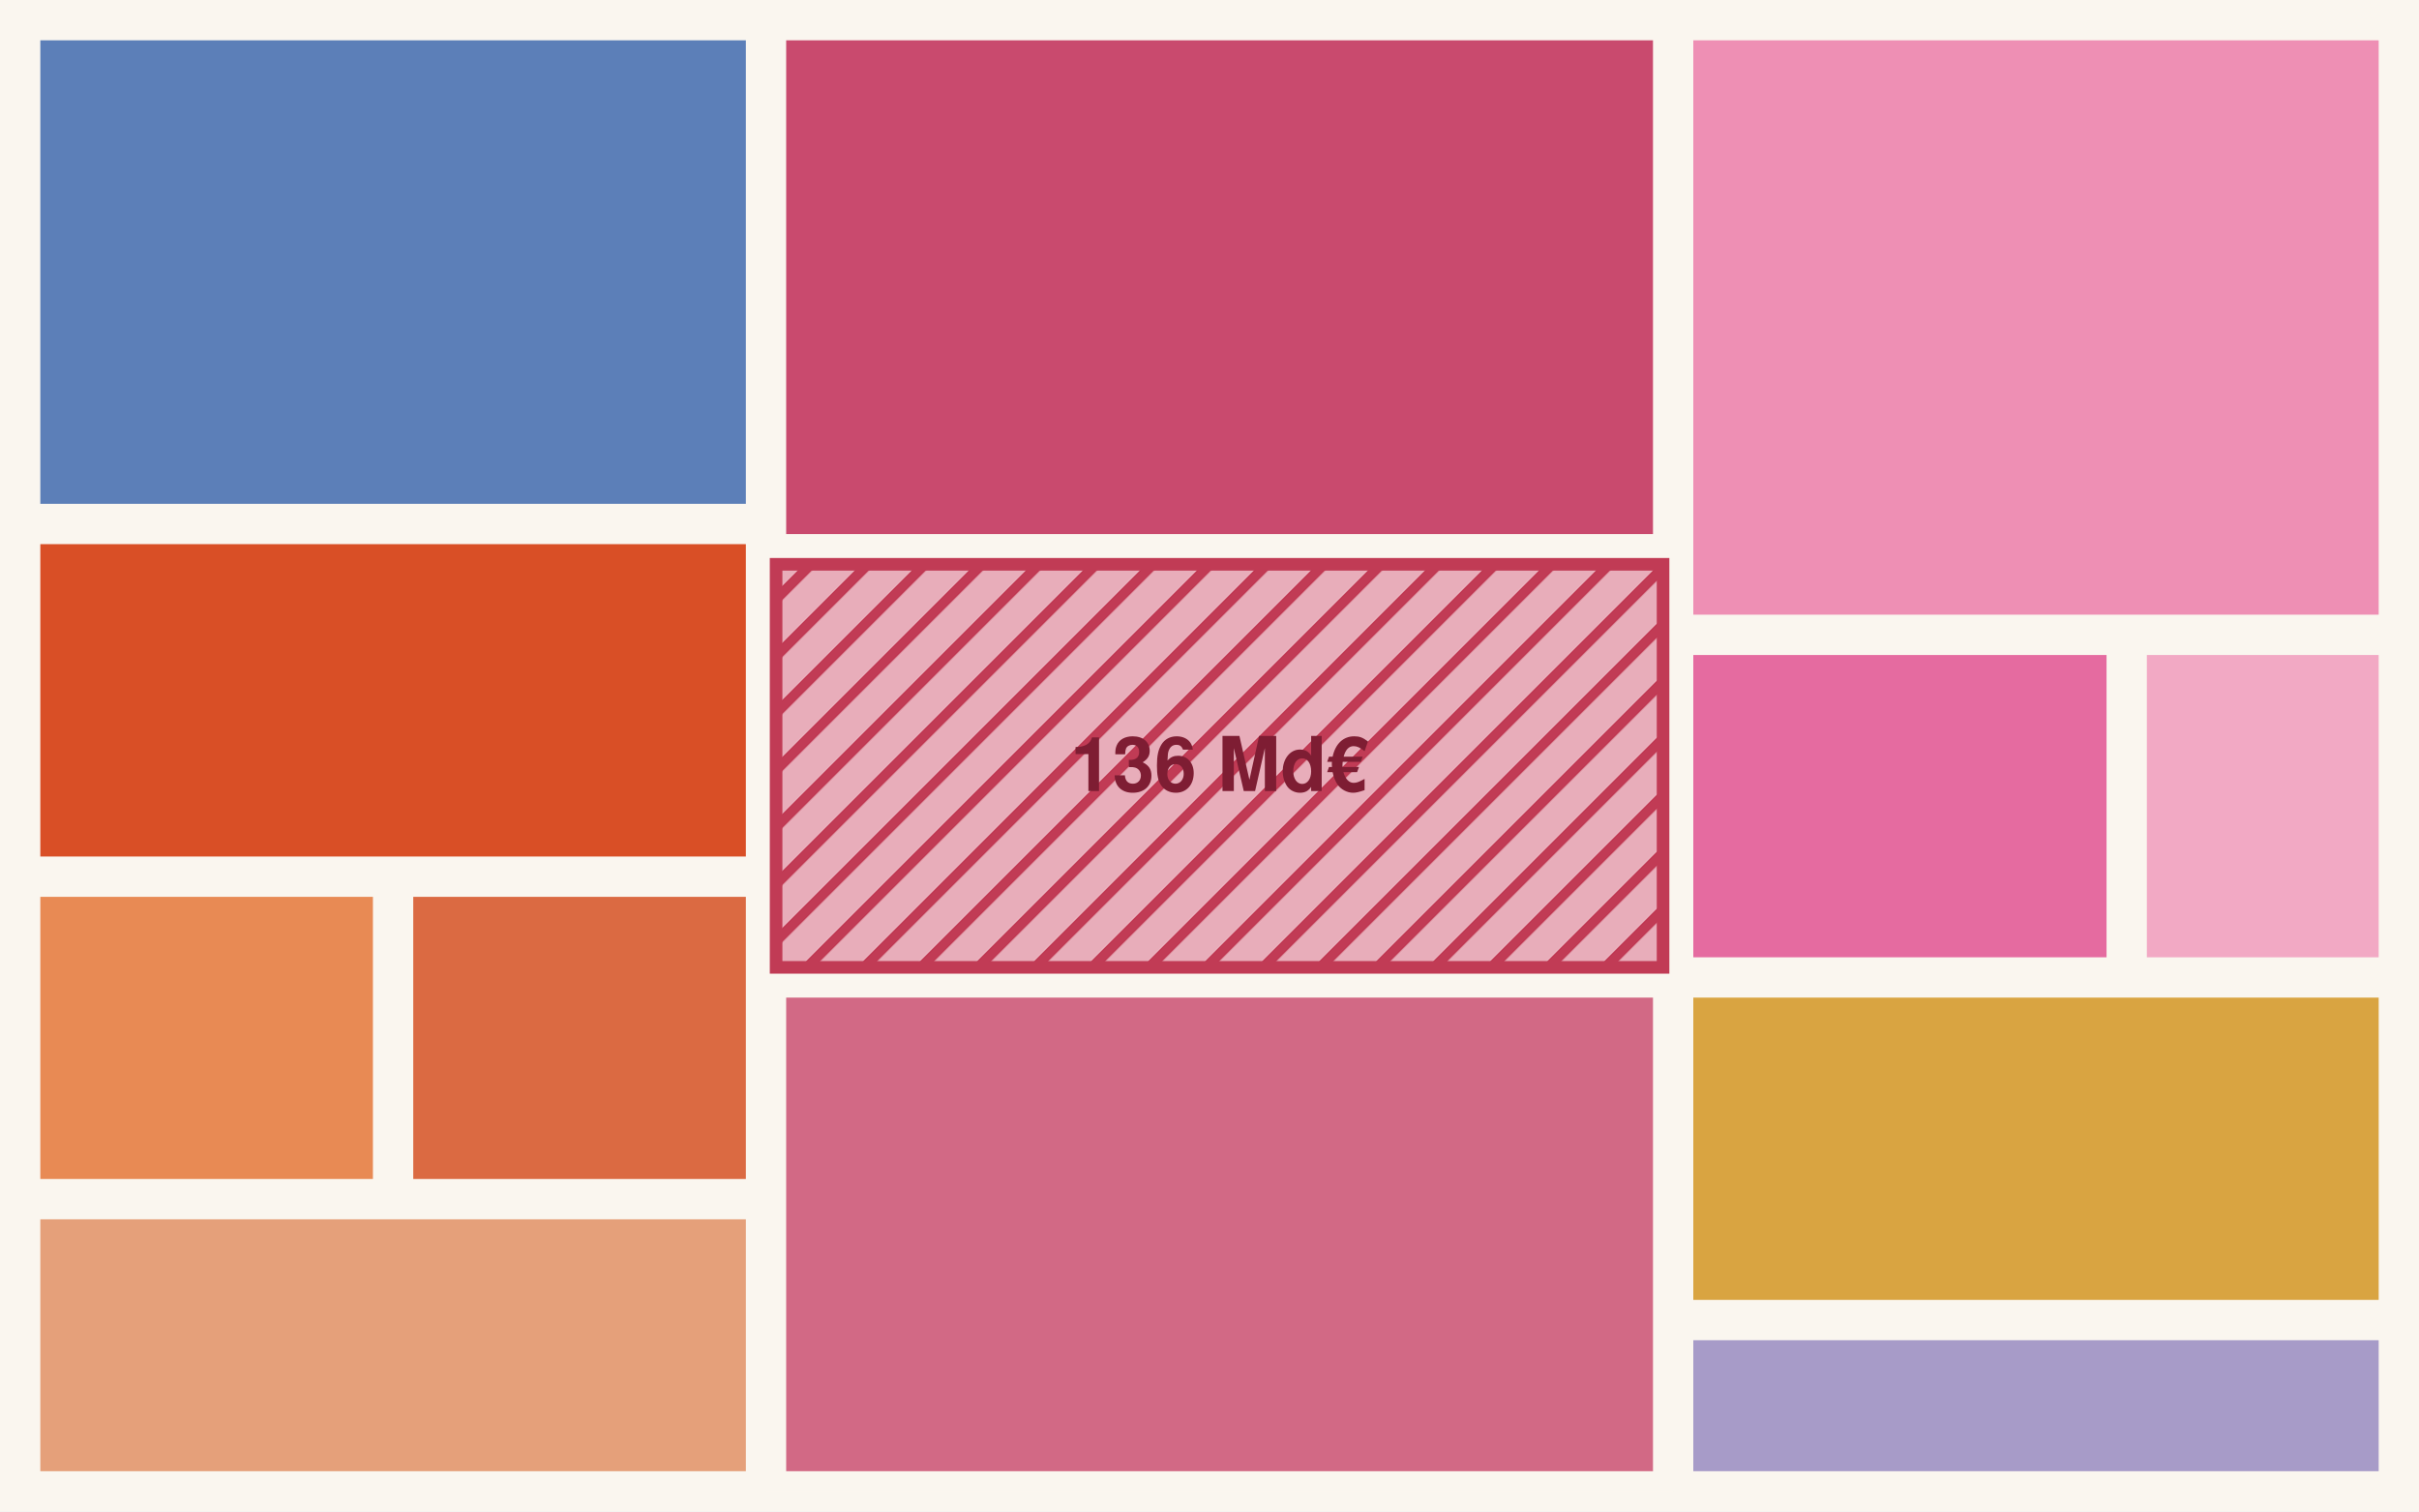
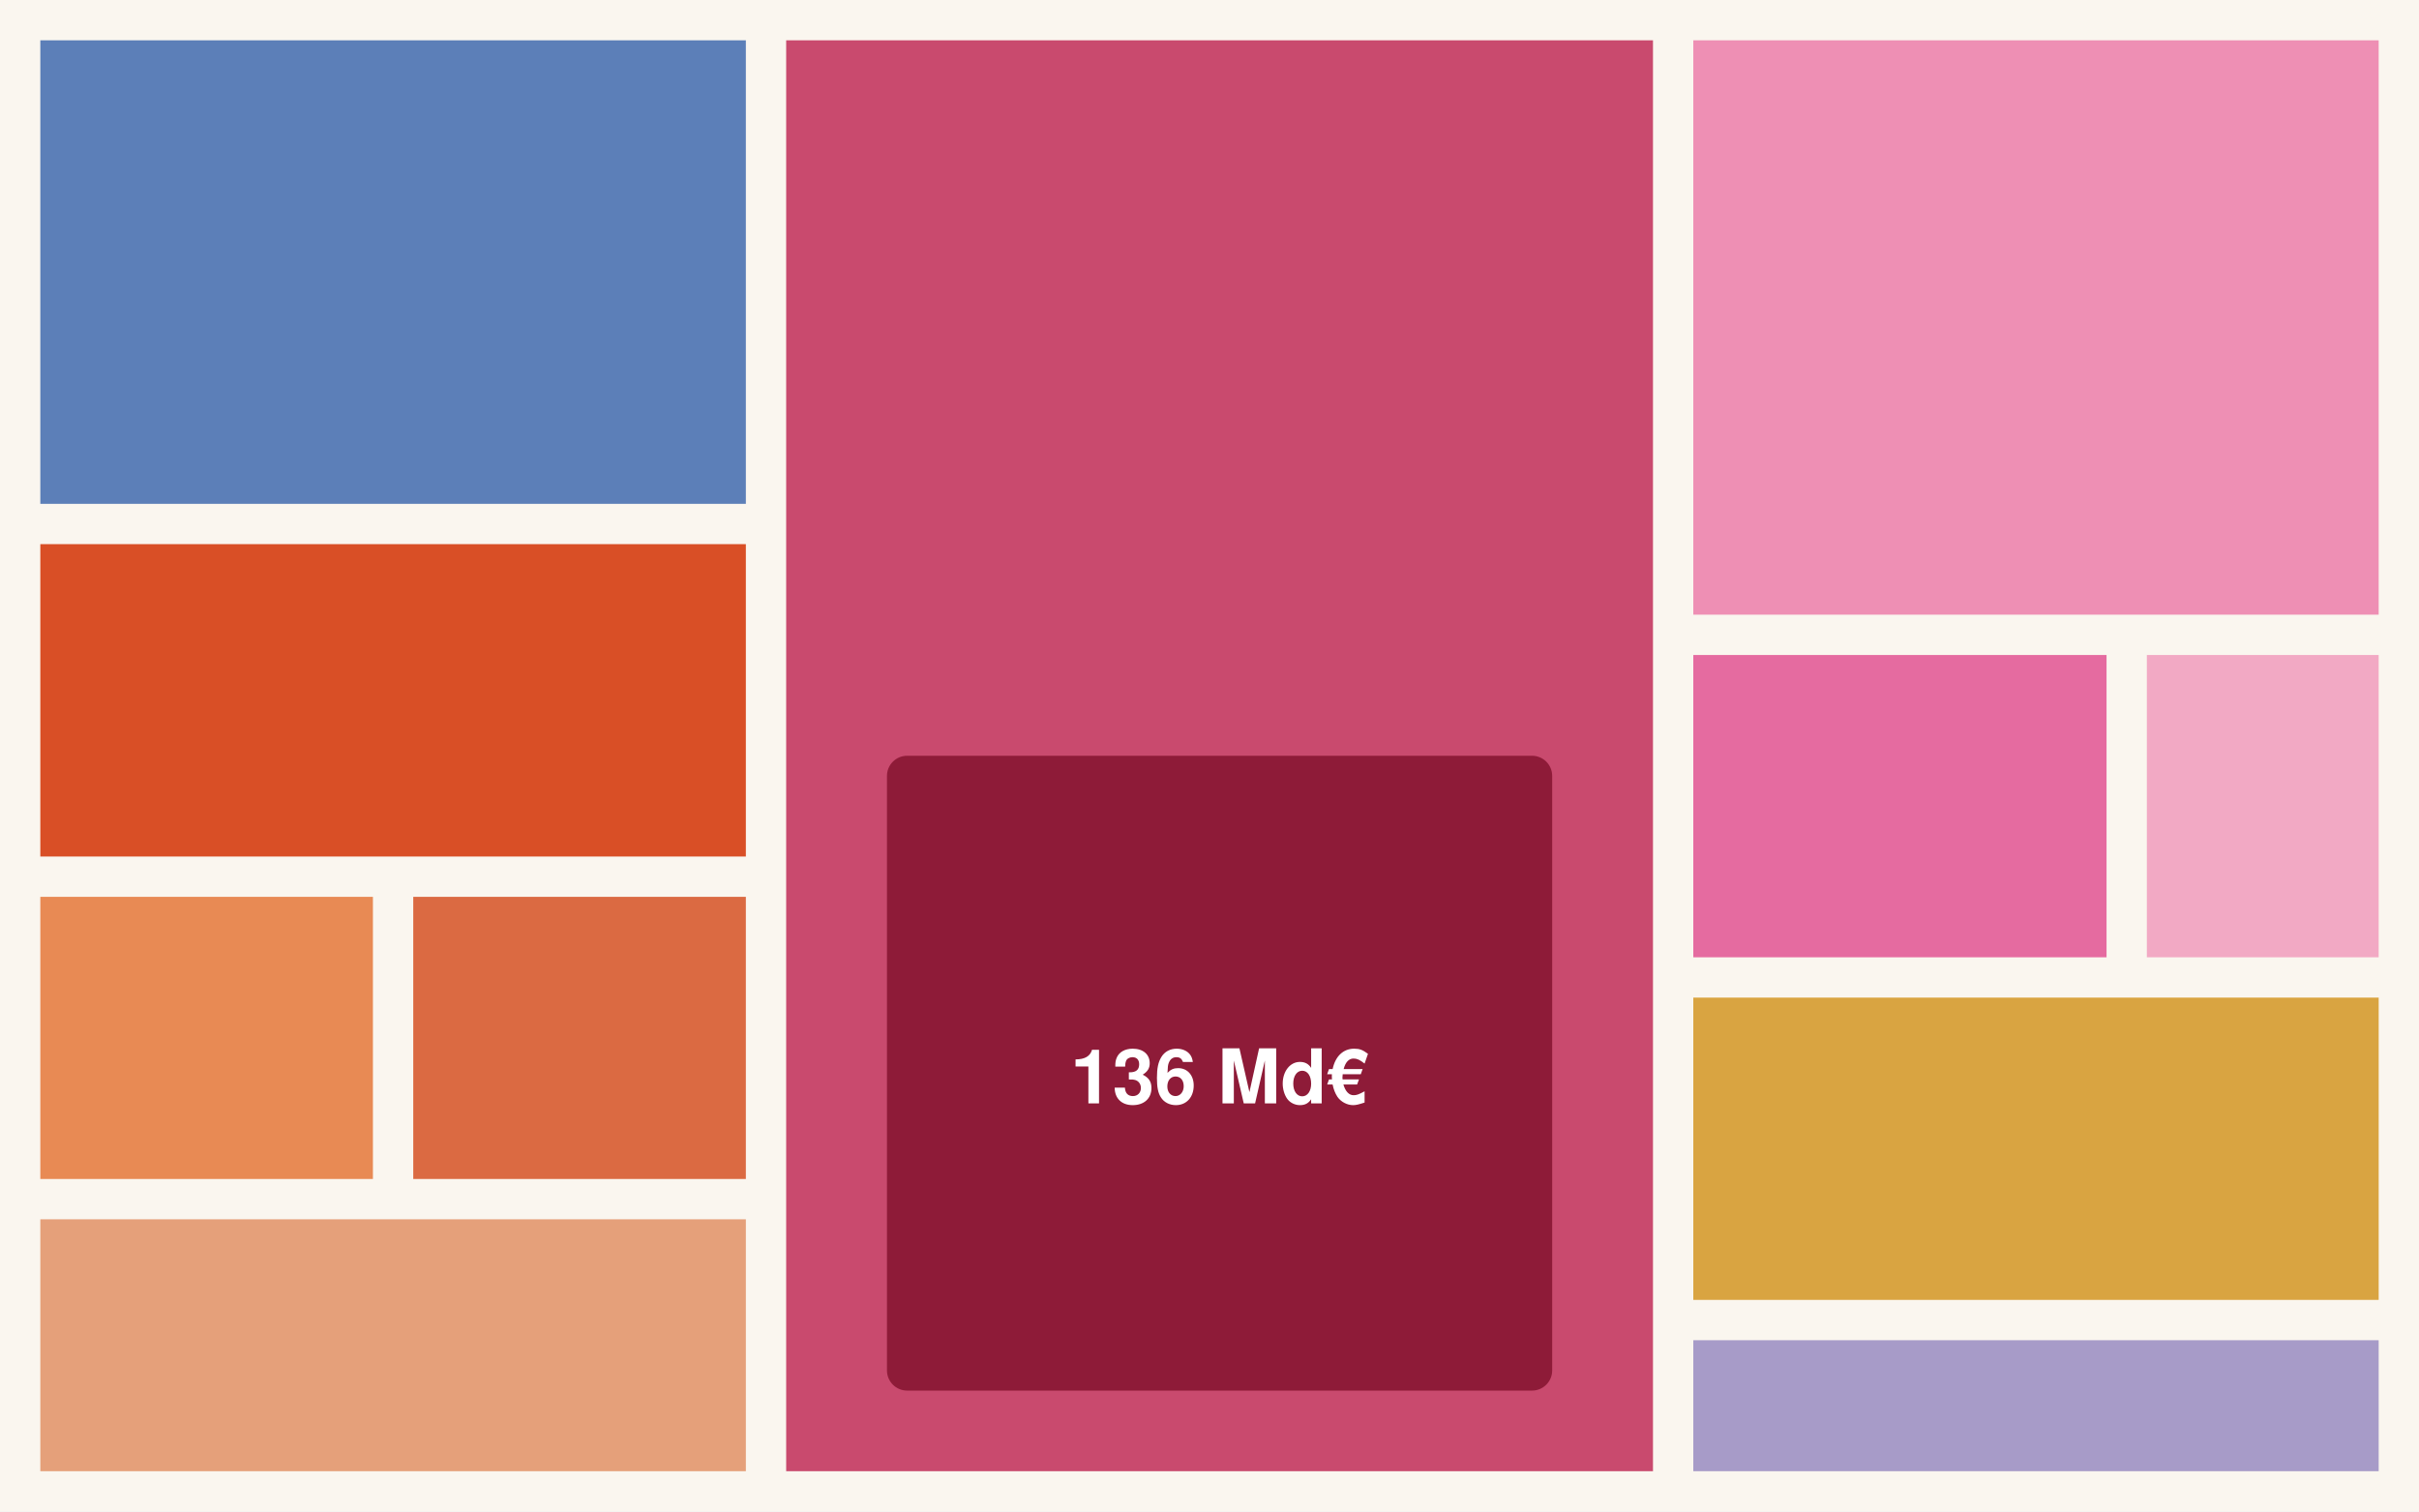
<svg xmlns="http://www.w3.org/2000/svg" viewBox="0 0 480 300" width="480" height="300" role="img" aria-label="Aperçu du Mondrian des dépenses">
-   <defs>
-     <pattern id="hred" width="8" height="8" patternTransform="rotate(45)" patternUnits="userSpaceOnUse">
-       <rect width="8" height="8" fill="#E8ADBA" />
-       <line x1="0" y1="0" x2="0" y2="8" stroke="#C13B55" stroke-width="4" />
-     </pattern>
-   </defs>
  <rect width="480" height="300" fill="#FAF6EF" />
  <g stroke="#FAF6EF" stroke-width="4">
    <rect x="6" y="6" width="144" height="96" fill="#5C7FB8" />
    <rect x="6" y="106" width="144" height="66" fill="#D94F26" />
    <rect x="6" y="176" width="70" height="60" fill="#E88A54" />
    <rect x="80" y="176" width="70" height="60" fill="#DB6A42" />
    <rect x="6" y="240" width="144" height="54" fill="#E5A07A" />
-     <rect x="154" y="6" width="176" height="102" fill="#C94A6E" />
-     <rect x="154" y="112" width="176" height="80" fill="url(#hred)" stroke="#C13B55" stroke-width="2.5" />
-     <rect x="154" y="196" width="176" height="98" fill="#C94A6E" opacity="0.82" />
+     <rect x="154" y="6" width="176" height="288" fill="#C94A6E" />
    <rect x="334" y="6" width="140" height="118" fill="#EE8FB4" />
    <rect x="334" y="128" width="86" height="64" fill="#E56BA0" />
    <rect x="424" y="128" width="50" height="64" fill="#F2A9C4" />
    <rect x="334" y="196" width="140" height="64" fill="#D9A441" />
    <rect x="334" y="264" width="140" height="30" fill="#A79BC8" />
  </g>
-   <text x="242" y="157" text-anchor="middle" font-family="Helvetica,Arial" font-size="15" font-weight="800" fill="#7E1D33">136 Md€</text>
+   <rect x="176" y="150" width="132" height="126" rx="4" fill="#8E1B38" />
+   <text x="242" y="219" text-anchor="middle" font-family="Helvetica,Arial" font-size="15" font-weight="800" fill="#FFFFFF">136 Md€</text>
</svg>
